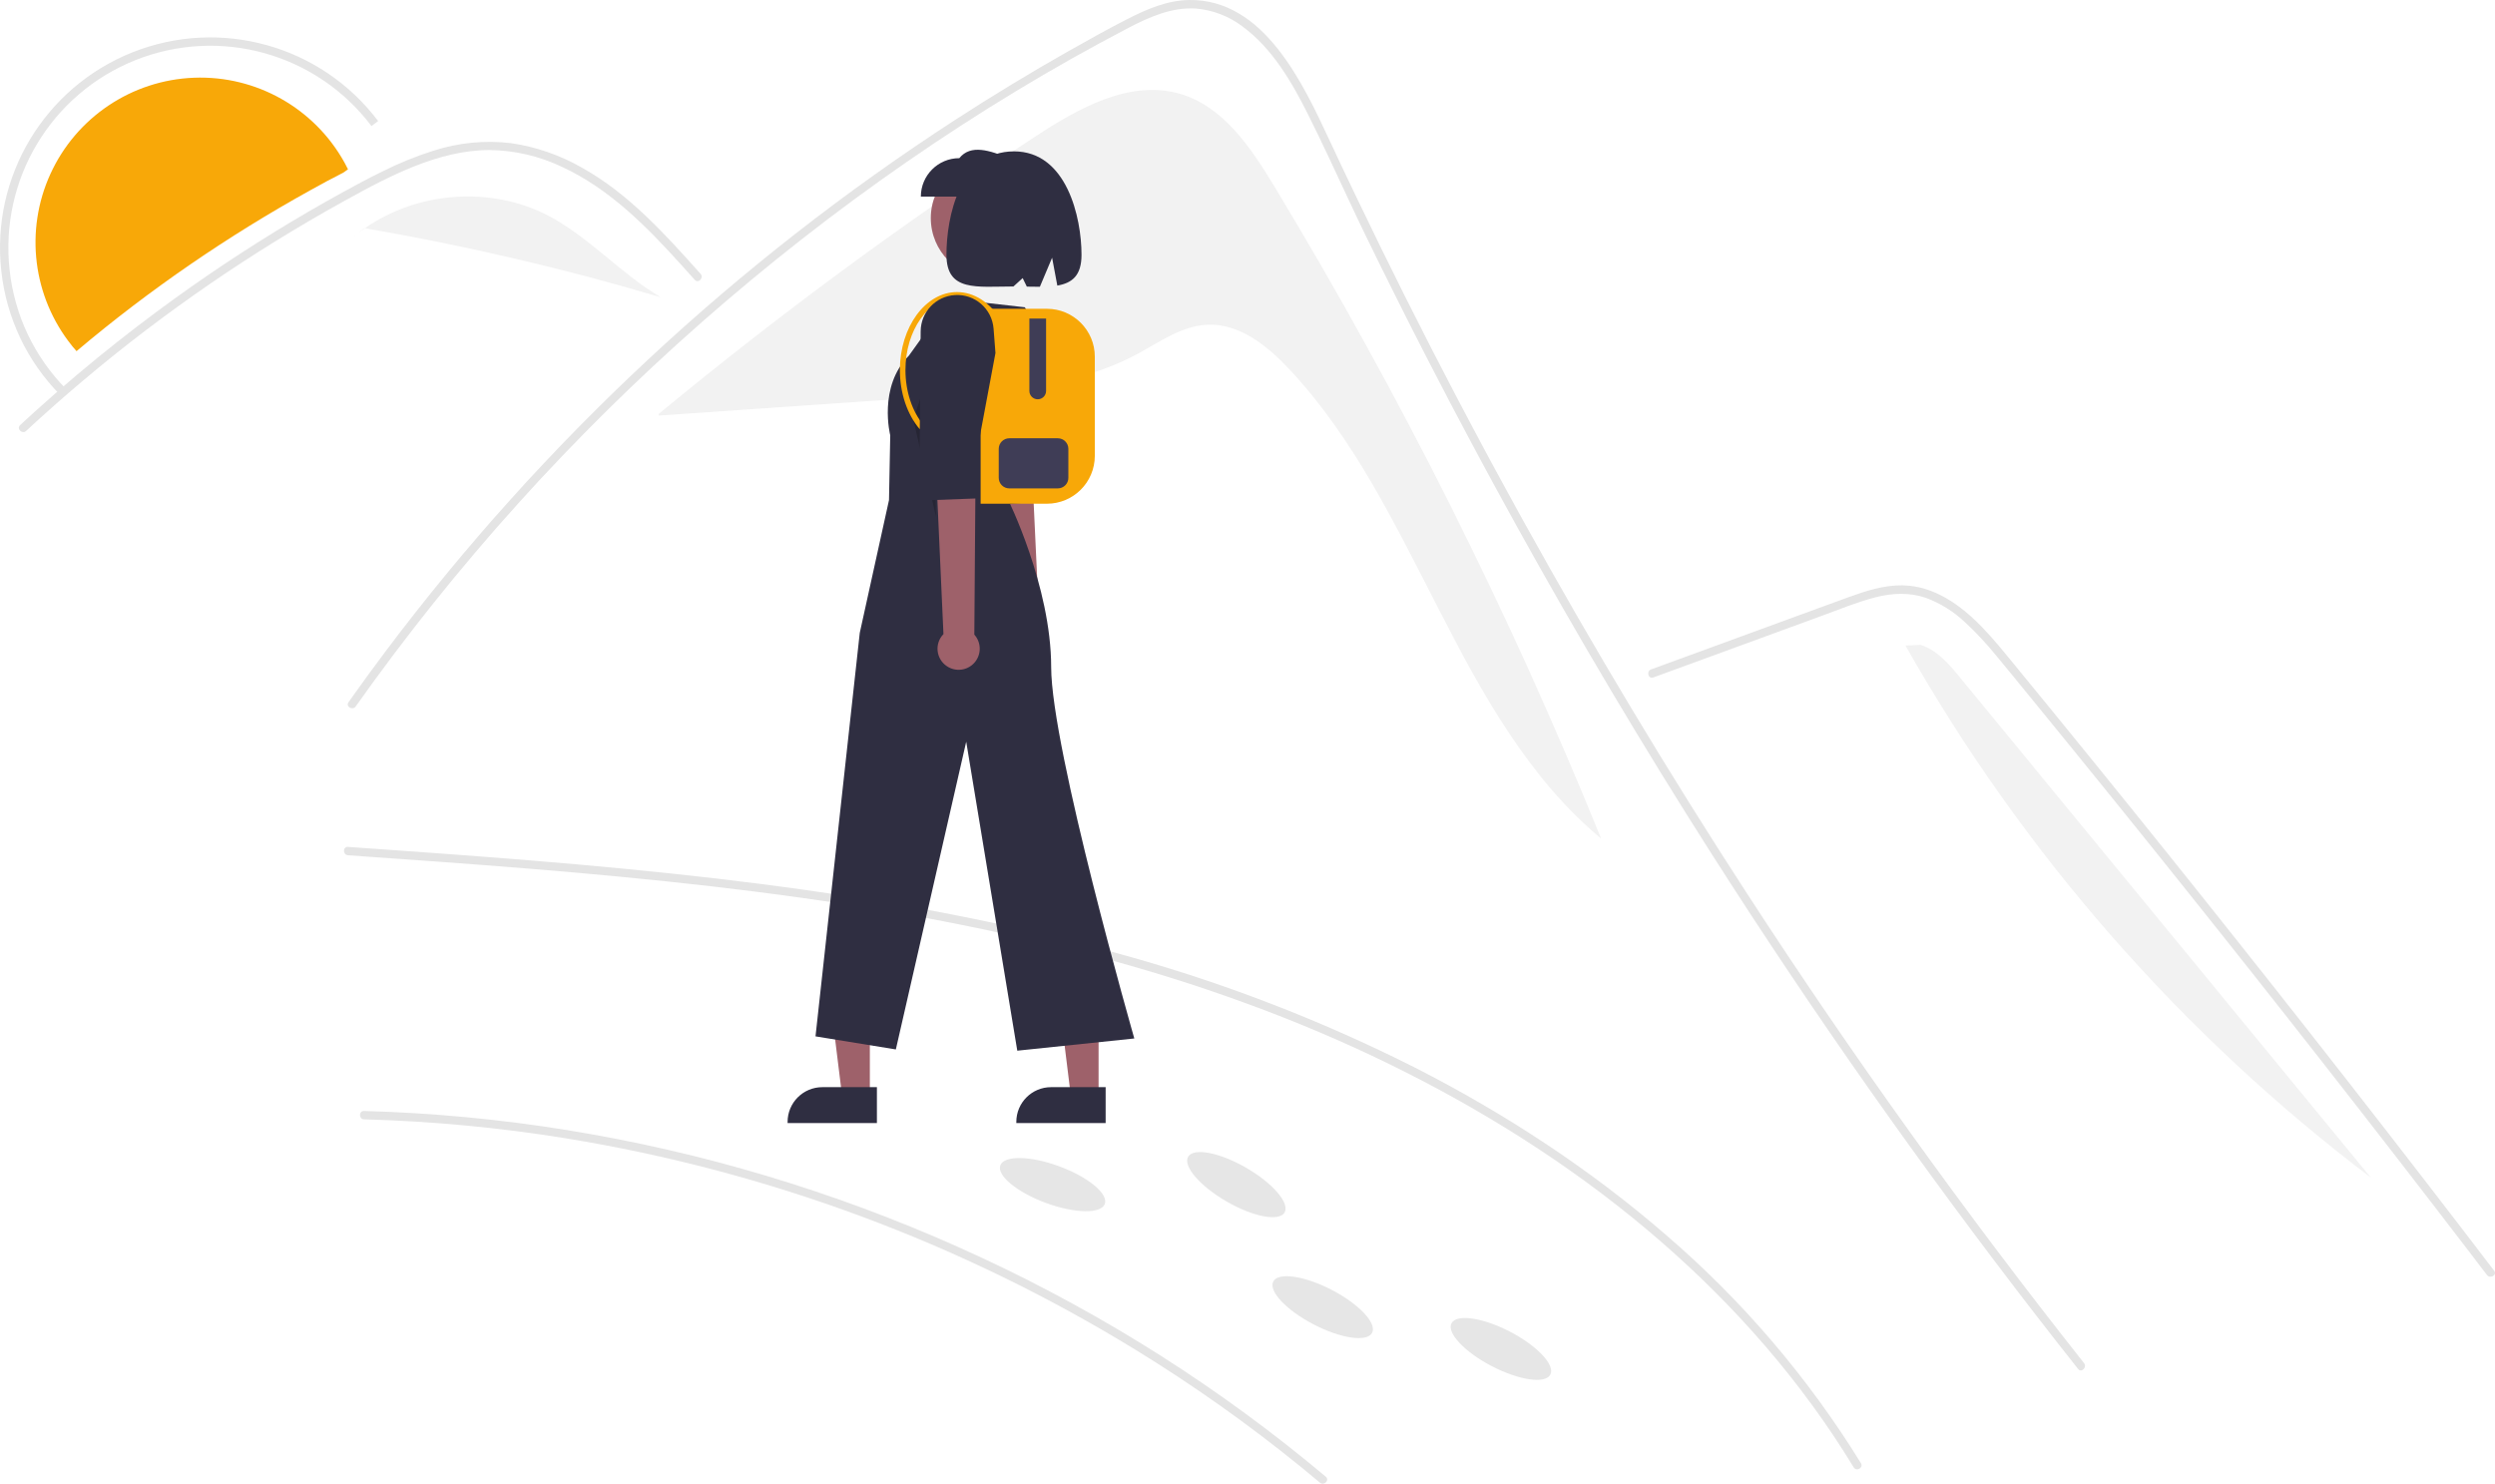
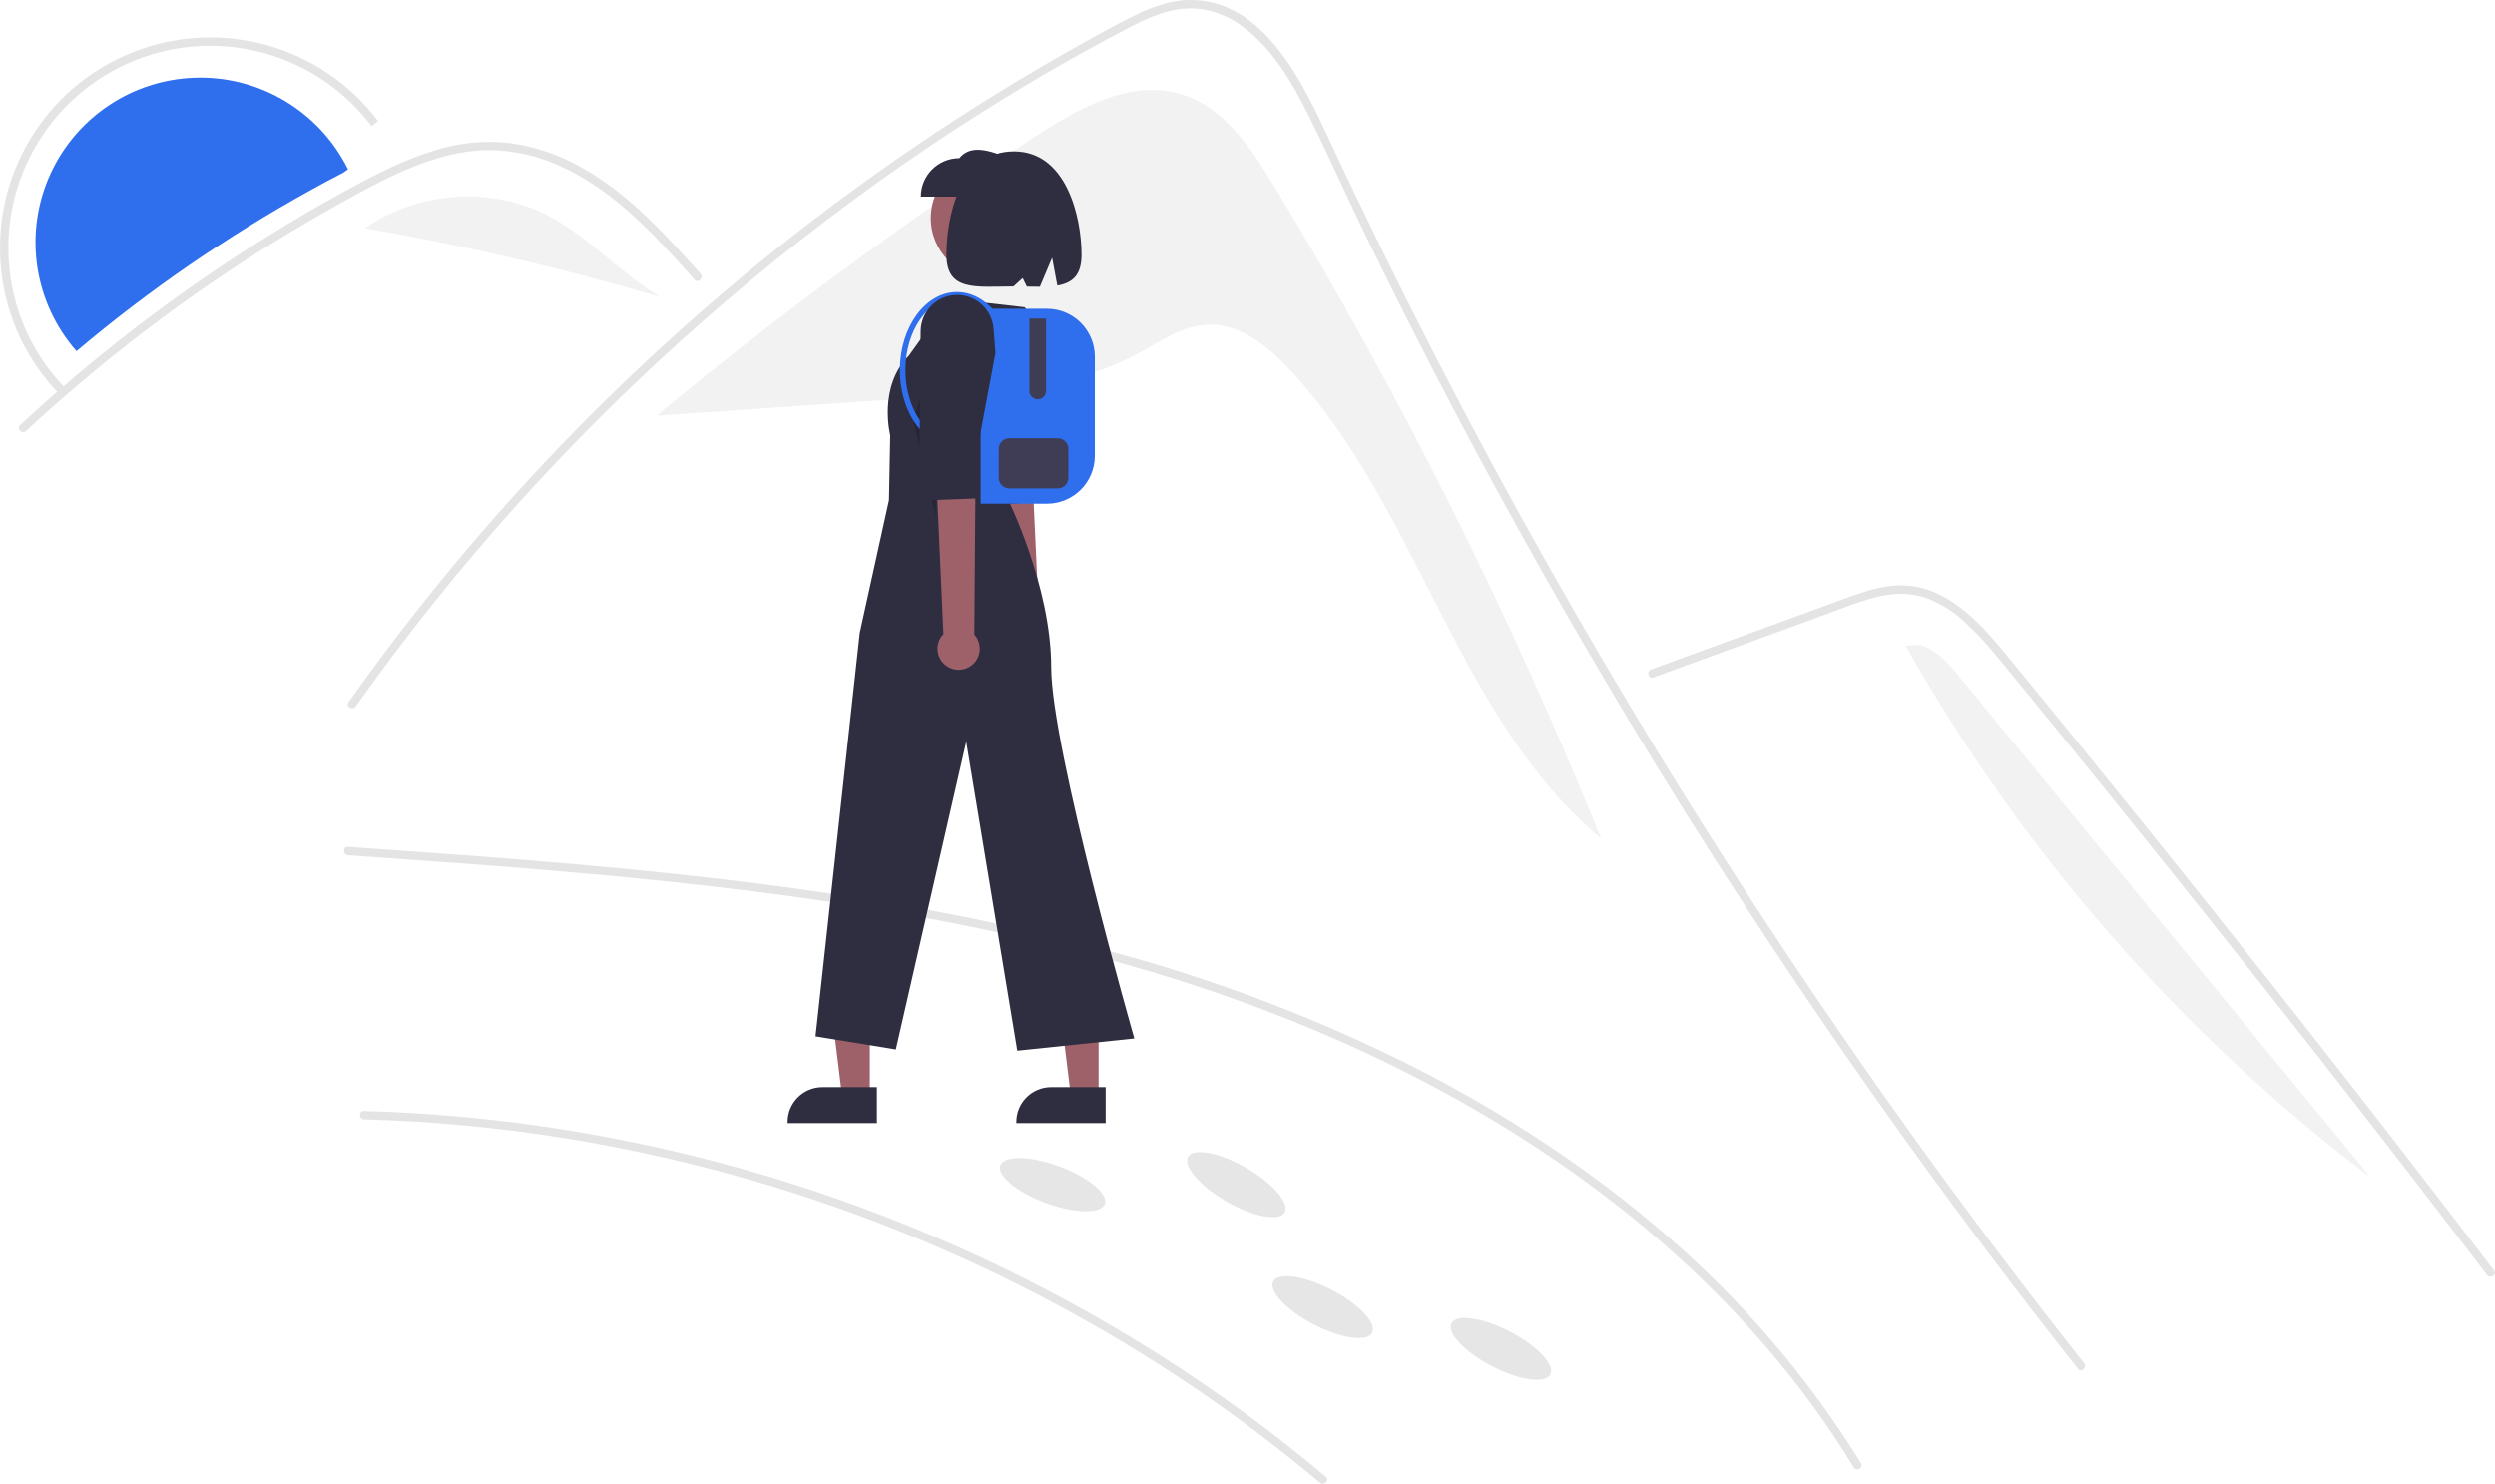
<svg xmlns="http://www.w3.org/2000/svg" data-name="Layer 1" width="895.929" height="532.793" viewBox="0 0 895.929 532.793">
  <path d="M609.574,250.425c-8.366-13.837-18.279-28.61-33.804-33.128-17.979-5.232-36.448,5.162-52.114,15.418a1518.606,1518.606,0,0,0-135.147,99.575l.047.537q50.424-3.477,100.849-6.955c24.288-1.675,49.41-3.581,70.873-15.07,8.145-4.36,16.084-10.184,25.313-10.59,11.467-.504,21.465,7.504,29.322,15.871,46.477,49.492,59.927,125.177,112.07,168.66A1654.786,1654.786,0,0,0,609.574,250.425Z" transform="translate(-152.0356 -183.6036)" fill="#f2f2f2" />
-   <path d="M277,244.395c-.547.394-1.094.789-1.64,1.175-4.026,2.026-7.98,4.187-11.915,6.366q-11.082,6.132-21.876,12.803-21.477,13.274-41.609,28.573-10.436,7.935-20.442,16.389c-.484-.529-.95-1.076-1.407-1.632-.108-.135-.224-.269-.323-.412a59.179,59.179,0,1,1,97.958-65.664c.063.108.126.224.179.332Q276.489,243.346,277,244.395Z" transform="translate(-152.0356 -183.6036)" fill="#F8A808" />
+   <path d="M277,244.395c-.547.394-1.094.789-1.64,1.175-4.026,2.026-7.98,4.187-11.915,6.366q-11.082,6.132-21.876,12.803-21.477,13.274-41.609,28.573-10.436,7.935-20.442,16.389c-.484-.529-.95-1.076-1.407-1.632-.108-.135-.224-.269-.323-.412a59.179,59.179,0,1,1,97.958-65.664c.063.108.126.224.179.332Q276.489,243.346,277,244.395Z" transform="translate(-152.0356 -183.6036)" fill="#2F6FED" />
  <path d="M282.749,585.549a546.939,546.939,0,0,1,72.657,6.853,564.487,564.487,0,0,1,204.104,75.736,547.257,547.257,0,0,1,59.584,42.167q3.477,2.83,6.906,5.717c1.469,1.235,3.601-.877,2.121-2.121a553.001,553.001,0,0,0-59.249-43.455,562.436,562.436,0,0,0-64.376-35.232,571.35,571.35,0,0,0-68.49-26.673,563.482,563.482,0,0,0-71.253-17.576,553.19,553.19,0,0,0-72.756-8.088q-4.623-.204-9.248-.328c-1.931-.053-1.93,2.947,0,3Z" transform="translate(-152.0356 -183.6036)" fill="#e4e4e4" />
  <path d="M276.995,490.724c43.579,3.048,87.174,6.147,130.58,11.159,43.45,5.017,86.748,11.985,129.17,22.753C574.248,534.154,610.988,546.687,645.952,563.324c32.69,15.554,63.876,34.524,92.029,57.33,27.759,22.488,52.579,48.738,72.435,78.486q3.753,5.622,7.266,11.397c1.004,1.646,3.6.14,2.59-1.514a350.705,350.705,0,0,0-69.843-81.83c-27.416-23.791-58.033-43.773-90.349-60.245A571.836,571.836,0,0,0,554.354,526.225C512.127,514.408,468.875,506.643,425.414,501.056c-43.85-5.637-87.946-9.054-132.034-12.181q-8.192-.581-16.385-1.152c-1.927-.135-1.918,2.866,0,3Z" transform="translate(-152.0356 -183.6036)" fill="#e4e4e4" />
  <path d="M898.264,675.208q-7.709-9.735-15.31-19.56Q821.034,575.563,766.554,490.068q-37.005-58.065-70.34-118.36-15.87-28.665-30.87-57.78-11.64-22.575-22.76-45.42c-2.12-4.35-4.18-8.72-6.23-13.1-4.83-10.3-9.57-20.65-14.66-30.81-5.8-11.58-12.86-23.72-23.51-31.5a32.076,32.076,0,0,0-16.71-6.43c-8.67-.56-16.67,3.02-24.19,6.93-55.02,28.69-106.53,64.66-153.12,105.59a797.156,797.156,0,0,0-124.4,138.09c-1.1,1.57-3.7.07-2.59-1.51q6.555-9.27,13.37-18.34a801.562,801.562,0,0,1,204.64-190.88q19.906-12.9,40.56-24.59c6.94-3.93,13.91-7.81,21-11.45,6.95-3.57,14.33-6.78,22.27-6.9,27.02-.42,41.01,30.18,50.62,50.77q4.53,9.72,9.17,19.38,17.535,36.675,36.42,72.68,11.655,22.23,23.82,44.2,37.86,68.415,80.48,134.06,56.46,86.955,120.86,168.39C901.564,674.588,899.455,676.728,898.264,675.208Z" transform="translate(-152.0356 -183.6036)" fill="#e4e4e4" />
  <path d="M401.494,284.078c-1.57-1.75-3.13-3.5-4.71-5.25-12.46-13.78-25.83-27.4-42.94-35.3a62.298,62.298,0,0,0-26.1-6.05c-9.34.03-18.47,2.48-27.1,5.91-4.08,1.63-8.07,3.48-12,5.45-4.49,2.26-8.9,4.67-13.29,7.1q-12.36,6.84-24.4,14.28-23.955,14.805-46.41,31.87-11.64,8.85-22.8,18.28-10.38,8.76-20.34,17.99c-1.42,1.31-3.54-.81-2.12-2.12,1.75-1.63,3.52-3.25,5.29-4.85q7.5-6.78,15.24-13.3,14.115-11.91,28.96-22.9,23.085-17.1,47.76-31.88,12.33-7.38,25-14.14c2.55-1.36,5.13-2.69,7.74-3.95a123.389,123.389,0,0,1,18.4-7.49,65.457,65.457,0,0,1,27.79-2.73,72.352,72.352,0,0,1,25.64,8.87c16.8,9.39,29.83,23.91,42.51,38.08C404.894,283.388,402.784,285.518,401.494,284.078Z" transform="translate(-152.0356 -183.6036)" fill="#e4e4e4" />
  <path d="M745.717,426.875l40.257-14.724,19.988-7.311c6.51-2.381,13.004-5.091,19.733-6.796,5.95-1.507,11.995-1.754,17.861.228a41.165,41.165,0,0,1,13.931,8.636,113.053,113.053,0,0,1,11.426,12.203c4.352,5.23,8.639,10.514,12.946,15.781q26.661,32.606,52.974,65.495,26.312,32.888,52.272,66.056,26.024,33.249,51.69,66.776,3.144,4.107,6.283,8.219c1.156,1.514,3.763.021,2.59-1.514q-25.855-33.864-52.071-67.451-26.28-33.667-52.923-67.049-26.643-33.381-53.646-66.472-6.727-8.244-13.477-16.47c-3.796-4.626-7.548-9.302-11.711-13.607-7.642-7.903-17.189-14.888-28.617-15.077-6.719-.111-13.222,2.021-19.465,4.279-6.73,2.435-13.444,4.915-20.165,7.373l-40.538,14.827-10.135,3.707c-1.798.658-1.022,3.558.798,2.893Z" transform="translate(-152.0356 -183.6036)" fill="#e4e4e4" />
  <path d="M287.818,227.059l-2.393,1.809a72.508,72.508,0,0,0-129.938,51.711,71.764,71.764,0,0,0,20.326,42.764l-2.139,2.104a74.736,74.736,0,0,1-21.169-44.535,75.508,75.508,0,0,1,135.313-53.853Z" transform="translate(-152.0356 -183.6036)" fill="#e4e4e4" />
  <path d="M516.803,419.172a6.871,6.871,0,0,1-1.636-10.408l-8.929-89.601,14.91.989,4.13,88.23a6.908,6.908,0,0,1-8.475,10.79Z" transform="translate(-152.0356 -183.6036)" fill="#9e616a" />
  <path d="M527.187,315.844l-3.909,29.709.543,18.208-16.398,1.501-3.287-15.144-1.811-40.092a11.964,11.964,0,0,1,10.57-12.424h0a11.964,11.964,0,0,1,13.243,10.315Z" transform="translate(-152.0356 -183.6036)" fill="#2f2e41" />
  <polygon points="312.353 393.642 302.406 393.642 297.674 355.274 312.355 355.275 312.353 393.642" fill="#9e616a" />
  <path d="M466.926,586.888l-32.074-.001v-.406a12.485,12.485,0,0,1,12.484-12.484h.001l19.59.001Z" transform="translate(-152.0356 -183.6036)" fill="#2f2e41" />
  <polygon points="394.489 393.642 384.542 393.642 379.809 355.274 394.49 355.275 394.489 393.642" fill="#9e616a" />
  <path d="M549.061,586.888l-32.074-.001v-.406a12.485,12.485,0,0,1,12.484-12.484h.001l19.59.001Z" transform="translate(-152.0356 -183.6036)" fill="#2f2e41" />
  <circle cx="355.808" cy="78.311" r="21.566" fill="#9e616a" />
  <path d="M505.057,292.236l14.967,1.71,0,0A39.827,39.827,0,0,1,525.116,329.91l-11.293,32.669s15.677,31.427,15.677,60.606,29.855,133.332,29.855,133.332l-42.024,4.384L498.994,449.948,473.726,560.453,444.879,555.757,460.767,410.873l10.499-47.688.447-23.256s-4.464-17.45,6.708-28.623L492.062,292.298Z" transform="translate(-152.0356 -183.6036)" fill="#2f2e41" />
  <path d="M482.704,254.212h31.691v-13.814c-6.956-2.763-13.762-5.114-17.877,0a13.814,13.814,0,0,0-13.814,13.814Z" transform="translate(-152.0356 -183.6036)" fill="#2f2e41" />
  <path d="M516.149,237.96c18.945,0,24.248,23.747,24.248,37.145,0,7.471-3.379,10.144-8.689,11.048l-1.875-10.001L525.442,286.583c-1.491.007-3.058-.021-4.683-.052l-1.489-3.066-3.321,3.011c-13.299.02-24.048,1.958-24.048-11.372C491.901,261.708,496.552,237.96,516.149,237.96Z" transform="translate(-152.0356 -183.6036)" fill="#2f2e41" />
  <polygon points="336.096 185.524 335.295 150.737 333.17 135.294 327.917 150.592 336.096 185.524" opacity="0.2" />
-   <path d="M527.989,364.488H504.174v-70h23.815A17.204,17.204,0,0,1,545.174,311.673v35.63A17.204,17.204,0,0,1,527.989,364.488Z" transform="translate(-152.0356 -183.6036)" fill="#F8A808" />
+   <path d="M527.989,364.488H504.174v-70h23.815A17.204,17.204,0,0,1,545.174,311.673v35.63A17.204,17.204,0,0,1,527.989,364.488Z" transform="translate(-152.0356 -183.6036)" fill="#2F6FED" />
  <path d="M524.674,326.988a3.003,3.003,0,0,1-3-3v-26h6v26A3.003,3.003,0,0,1,524.674,326.988Z" transform="translate(-152.0356 -183.6036)" fill="#3f3d56" />
  <path d="M531.887,358.988H514.462a3.792,3.792,0,0,1-3.787-3.788v-10.425a3.792,3.792,0,0,1,3.787-3.788h17.425a3.792,3.792,0,0,1,3.787,3.788v10.425A3.792,3.792,0,0,1,531.887,358.988Z" transform="translate(-152.0356 -183.6036)" fill="#3f3d56" />
-   <path d="M482.271,337.695c-4.51-5.321-7.097-13.051-7.097-21.207,0-15.439,9.196-28,20.5-28,6.069,0,11.786,3.627,15.686,9.951l-1.702,1.05c-3.528-5.72-8.625-9-13.984-9-10.201,0-18.5,11.664-18.5,26,0,7.69,2.414,14.948,6.623,19.914Z" transform="translate(-152.0356 -183.6036)" fill="#F8A808" />
+   <path d="M482.271,337.695c-4.51-5.321-7.097-13.051-7.097-21.207,0-15.439,9.196-28,20.5-28,6.069,0,11.786,3.627,15.686,9.951l-1.702,1.05c-3.528-5.72-8.625-9-13.984-9-10.201,0-18.5,11.664-18.5,26,0,7.69,2.414,14.948,6.623,19.914Z" transform="translate(-152.0356 -183.6036)" fill="#2F6FED" />
  <path d="M491.992,422.793a7.528,7.528,0,0,1-1.171-11.484L486.378,312.749l16.253,1.969-.726,96.774a7.569,7.569,0,0,1-9.913,11.301Z" transform="translate(-152.0356 -183.6036)" fill="#9e616a" />
  <path d="M509.496,310.363,503.453,342.634l-.489,19.953-18.03.668-2.695-16.764.402-43.971a13.109,13.109,0,0,1,12.303-12.964l0,0a13.109,13.109,0,0,1,13.875,12.073Z" transform="translate(-152.0356 -183.6036)" fill="#2f2e41" />
  <ellipse cx="530" cy="609" rx="7" ry="20" transform="translate(-376.9449 711.5657) rotate(-69.72823)" fill="#e6e6e6" />
  <ellipse cx="596" cy="609" rx="7" ry="20" transform="translate(-381.4451 637.0475) rotate(-60)" fill="#e6e6e6" />
  <ellipse cx="627" cy="653" rx="7" ry="20" transform="translate(-393.3557 725.4398) rotate(-62.59298)" fill="#e6e6e6" />
  <ellipse cx="691" cy="668" rx="7" ry="20" transform="translate(-372.1318 790.3517) rotate(-62.59298)" fill="#e6e6e6" />
  <path d="M348.546,260.867c-20.458-10.514-46.656-8.455-65.455,4.681a933.585,933.585,0,0,1,106.215,24.79C374.817,281.847,363.483,268.544,348.546,260.867Z" transform="translate(-152.0356 -183.6036)" fill="#f2f2f2" />
  <path d="M282.89,265.512l-3.938,3.201c1.332-1.12,2.717-2.171,4.14-3.165C283.024,265.537,282.957,265.524,282.89,265.512Z" transform="translate(-152.0356 -183.6036)" fill="#f2f2f2" />
  <path d="M855.971,427.023c-3.963-4.824-8.247-9.874-14.175-11.834l-5.534.218a627.704,627.704,0,0,0,167.189,191.136Q929.711,516.783,855.971,427.023Z" transform="translate(-152.0356 -183.6036)" fill="#f2f2f2" />
</svg>
